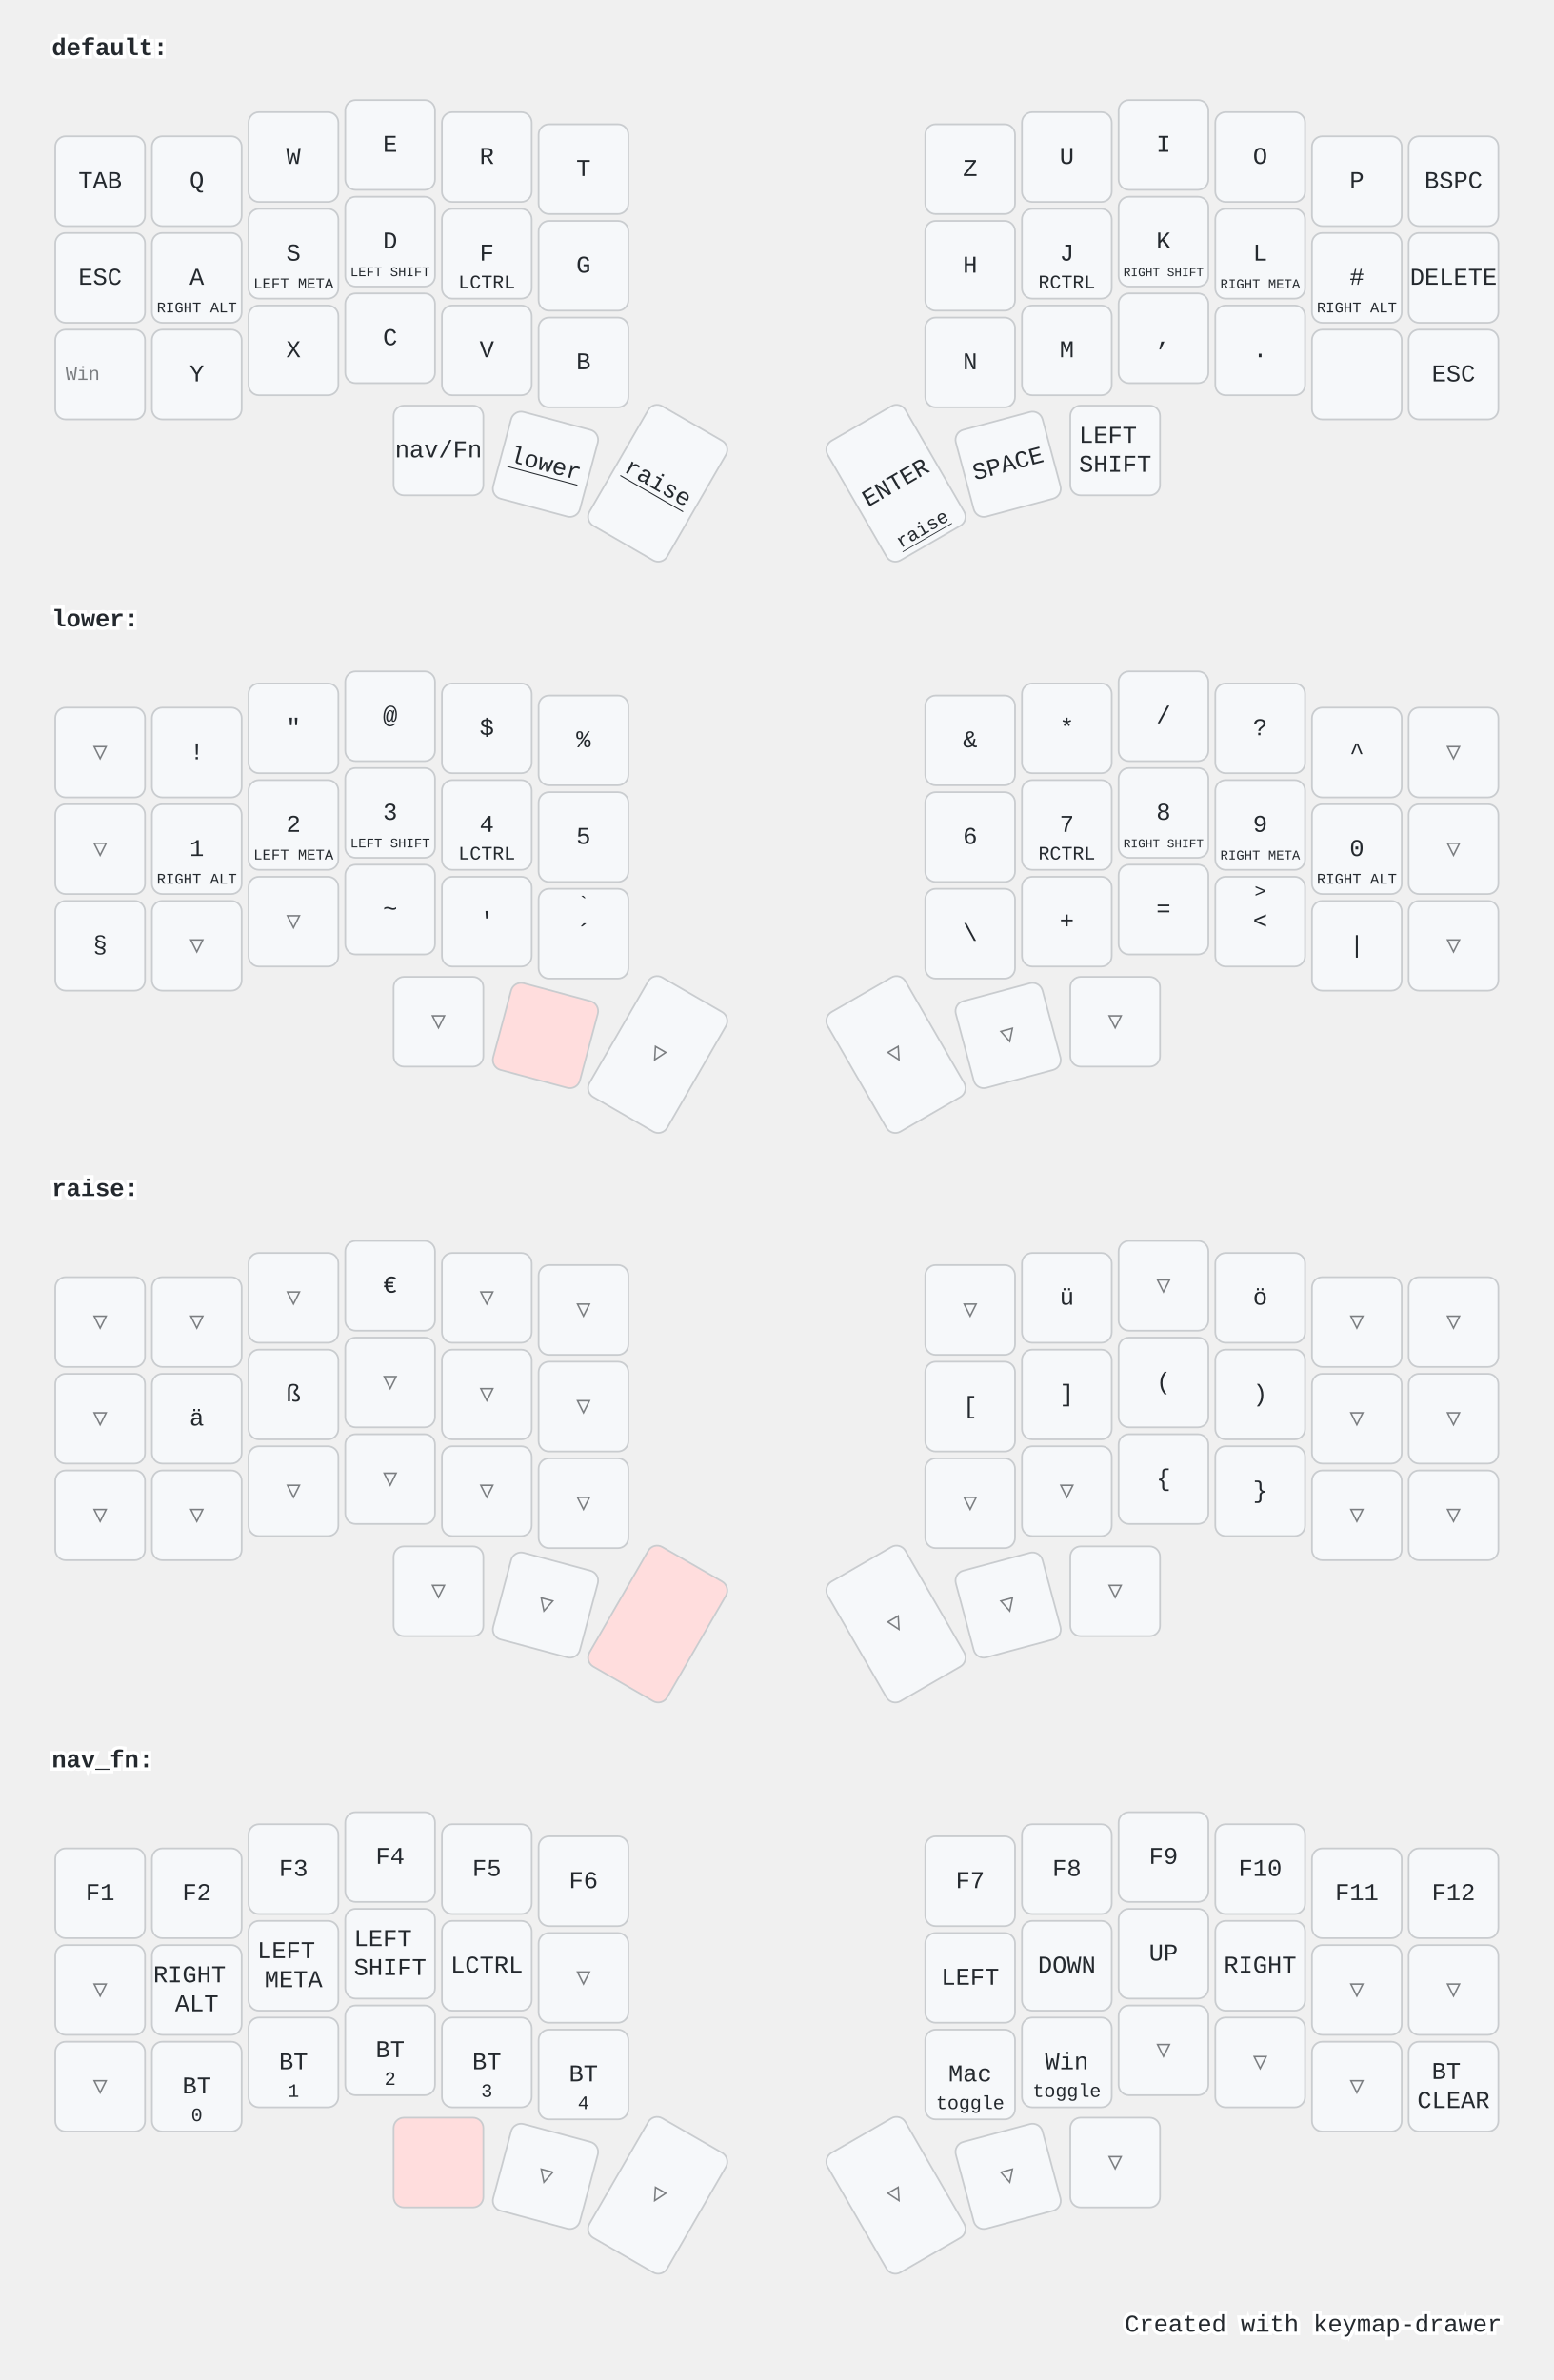
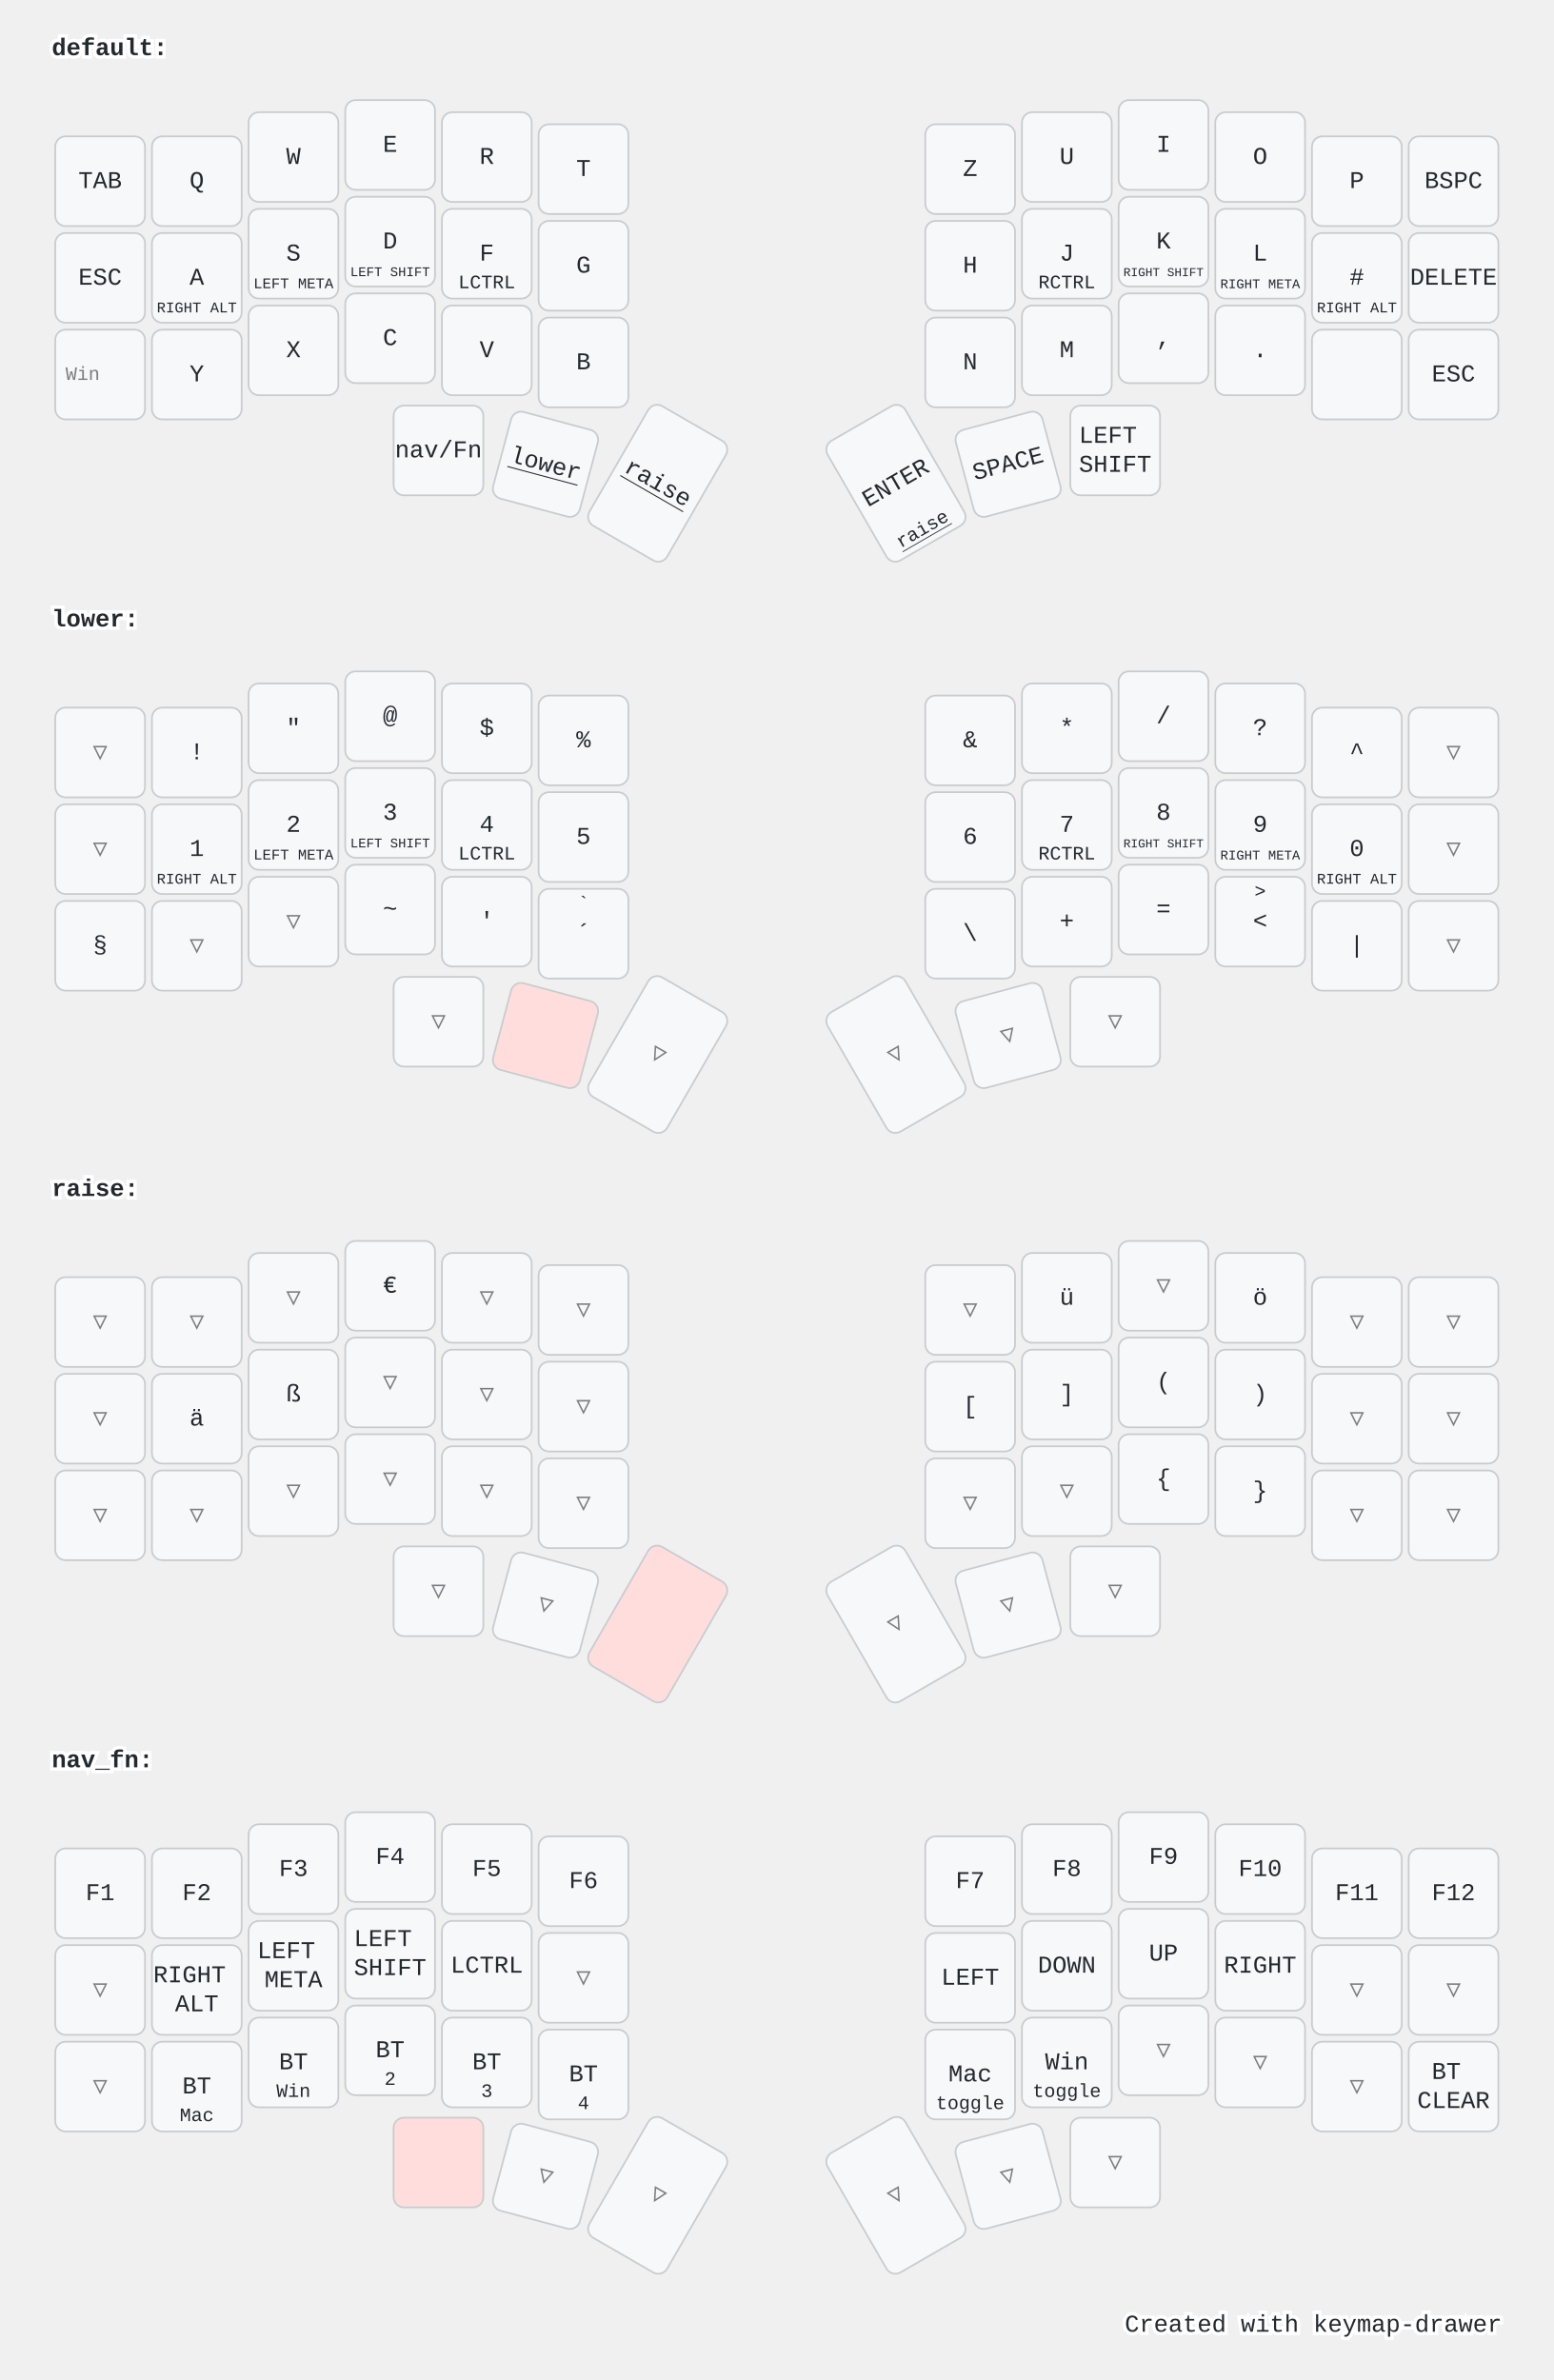
<svg xmlns="http://www.w3.org/2000/svg" width="900" height="1379" viewBox="0 0 900 1379" class="keymap">
  <style>/* inherit to force styles through use tags */
svg path {
    fill: inherit;
}

/* font and background color specifications */
svg.keymap {
    font-family: SFMono-Regular,Consolas,Liberation Mono,Menlo,monospace;
    font-size: 14px;
    font-kerning: normal;
    text-rendering: optimizeLegibility;
    fill: #24292e;
}

/* default key styling */
rect.key {
    fill: #f6f8fa;
}

rect.key, rect.combo {
    stroke: #c9cccf;
    stroke-width: 1;
}

/* default key side styling, only used is draw_key_sides is set */
rect.side {
    filter: brightness(90%);
}

/* color accent for combo boxes */
rect.combo, rect.combo-separate {
    fill: #cdf;
}

/* color accent for held keys */
rect.held, rect.combo.held {
    fill: #fdd;
}

/* color accent for ghost (optional) keys */
rect.ghost, rect.combo.ghost {
    stroke-dasharray: 4, 4;
    stroke-width: 2;
}

text {
    text-anchor: middle;
    dominant-baseline: middle;
}

/* styling for layer labels */
text.label {
    font-weight: bold;
    text-anchor: start;
    stroke: white;
    stroke-width: 4;
    paint-order: stroke;
}

/* styling for optional footer */
text.footer {
    text-anchor: end;
    dominant-baseline: auto;
    stroke: white;
    stroke-width: 4;
    paint-order: stroke;
}

/* styling for combo tap, and key non-tap label text */
text.combo, text.hold, text.shifted, text.left, text.right {
    font-size: 11px;
}

text.hold {
    text-anchor: middle;
    dominant-baseline: auto;
}

text.shifted {
    text-anchor: middle;
    dominant-baseline: hanging;
}

text.left {
    text-anchor: start;
}

text.right {
    text-anchor: end;
}

text.layer-activator {
    text-decoration: underline;
}

/* styling for hold/shifted label text in combo box */
text.combo.hold, text.combo.shifted, text.combo.left, text.combo.right {
    font-size: 8px;
}

/* lighter symbol for transparent keys */
text.trans {
    fill: #7b7e81;
}

/* styling for combo dendrons */
path.combo {
    stroke-width: 1;
    stroke: gray;
    fill: none;
}

/* Start Tabler Icons Cleanup */
/* cannot use height/width with glyphs */
.icon-tabler &gt; path {
    fill: inherit;
    stroke: inherit;
    stroke-width: 2;
}
/* hide tabler's default box */
.icon-tabler &gt; path[stroke="none"][fill="none"] {
    visibility: hidden;
}
/* End Tabler Icons Cleanup */

@media (prefers-color-scheme: dark) {
svg.keymap { fill: #d1d6db; }
rect.key { fill: #3f4750; }
rect.key, rect.combo { stroke: #60666c; }
rect.combo, rect.combo-separate { fill: #1f3d7a; }
rect.held, rect.combo.held { fill: #854747; }
text.label, text.footer { stroke: black; }
text.trans { fill: #7e8184; }
path.combo { stroke: #7f7f7f; }

}</style>
  <g transform="translate(30, 0)" class="layer-default">
    <text x="0" y="28" class="label" id="default">default:</text>
    <g transform="translate(0, 56)">
      <g transform="translate(28, 49)" class="key keypos-0">
        <rect rx="6" ry="6" x="-26" y="-26" width="52" height="52" class="key" />
        <text x="0" y="0" class="key tap">TAB</text>
      </g>
      <g transform="translate(84, 49)" class="key keypos-1">
        <rect rx="6" ry="6" x="-26" y="-26" width="52" height="52" class="key" />
        <text x="0" y="0" class="key tap">Q</text>
      </g>
      <g transform="translate(140, 35)" class="key keypos-2">
        <rect rx="6" ry="6" x="-26" y="-26" width="52" height="52" class="key" />
        <text x="0" y="0" class="key tap">W</text>
      </g>
      <g transform="translate(196, 28)" class="key keypos-3">
        <rect rx="6" ry="6" x="-26" y="-26" width="52" height="52" class="key" />
        <text x="0" y="0" class="key tap">E</text>
      </g>
      <g transform="translate(252, 35)" class="key keypos-4">
        <rect rx="6" ry="6" x="-26" y="-26" width="52" height="52" class="key" />
        <text x="0" y="0" class="key tap">R</text>
      </g>
      <g transform="translate(308, 42)" class="key keypos-5">
        <rect rx="6" ry="6" x="-26" y="-26" width="52" height="52" class="key" />
        <text x="0" y="0" class="key tap">T</text>
      </g>
      <g transform="translate(532, 42)" class="key keypos-6">
        <rect rx="6" ry="6" x="-26" y="-26" width="52" height="52" class="key" />
        <text x="0" y="0" class="key tap">Z</text>
      </g>
      <g transform="translate(588, 35)" class="key keypos-7">
        <rect rx="6" ry="6" x="-26" y="-26" width="52" height="52" class="key" />
        <text x="0" y="0" class="key tap">U</text>
      </g>
      <g transform="translate(644, 28)" class="key keypos-8">
        <rect rx="6" ry="6" x="-26" y="-26" width="52" height="52" class="key" />
        <text x="0" y="0" class="key tap">I</text>
      </g>
      <g transform="translate(700, 35)" class="key keypos-9">
        <rect rx="6" ry="6" x="-26" y="-26" width="52" height="52" class="key" />
        <text x="0" y="0" class="key tap">O</text>
      </g>
      <g transform="translate(756, 49)" class="key keypos-10">
        <rect rx="6" ry="6" x="-26" y="-26" width="52" height="52" class="key" />
        <text x="0" y="0" class="key tap">P</text>
      </g>
      <g transform="translate(812, 49)" class="key keypos-11">
        <rect rx="6" ry="6" x="-26" y="-26" width="52" height="52" class="key" />
        <text x="0" y="0" class="key tap">BSPC</text>
      </g>
      <g transform="translate(28, 105)" class="key keypos-12">
        <rect rx="6" ry="6" x="-26" y="-26" width="52" height="52" class="key" />
        <text x="0" y="0" class="key tap">ESC</text>
      </g>
      <g transform="translate(84, 105)" class="key keypos-13">
        <rect rx="6" ry="6" x="-26" y="-26" width="52" height="52" class="key" />
        <text x="0" y="0" class="key tap">A</text>
        <text x="0" y="20" class="key hold">
          <tspan style="font-size: 78%">RIGHT ALT</tspan>
        </text>
      </g>
      <g transform="translate(140, 91)" class="key keypos-14">
        <rect rx="6" ry="6" x="-26" y="-26" width="52" height="52" class="key" />
        <text x="0" y="0" class="key tap">S</text>
        <text x="0" y="20" class="key hold">
          <tspan style="font-size: 78%">LEFT META</tspan>
        </text>
      </g>
      <g transform="translate(196, 84)" class="key keypos-15">
        <rect rx="6" ry="6" x="-26" y="-26" width="52" height="52" class="key" />
        <text x="0" y="0" class="key tap">D</text>
        <text x="0" y="20" class="key hold">
          <tspan style="font-size: 70%">LEFT SHIFT</tspan>
        </text>
      </g>
      <g transform="translate(252, 91)" class="key keypos-16">
        <rect rx="6" ry="6" x="-26" y="-26" width="52" height="52" class="key" />
        <text x="0" y="0" class="key tap">F</text>
        <text x="0" y="20" class="key hold">LCTRL</text>
      </g>
      <g transform="translate(308, 98)" class="key keypos-17">
        <rect rx="6" ry="6" x="-26" y="-26" width="52" height="52" class="key" />
        <text x="0" y="0" class="key tap">G</text>
      </g>
      <g transform="translate(532, 98)" class="key keypos-18">
        <rect rx="6" ry="6" x="-26" y="-26" width="52" height="52" class="key" />
        <text x="0" y="0" class="key tap">H</text>
      </g>
      <g transform="translate(588, 91)" class="key keypos-19">
        <rect rx="6" ry="6" x="-26" y="-26" width="52" height="52" class="key" />
        <text x="0" y="0" class="key tap">J</text>
        <text x="0" y="20" class="key hold">RCTRL</text>
      </g>
      <g transform="translate(644, 84)" class="key keypos-20">
        <rect rx="6" ry="6" x="-26" y="-26" width="52" height="52" class="key" />
        <text x="0" y="0" class="key tap">K</text>
        <text x="0" y="20" class="key hold">
          <tspan style="font-size: 64%">RIGHT SHIFT</tspan>
        </text>
      </g>
      <g transform="translate(700, 91)" class="key keypos-21">
        <rect rx="6" ry="6" x="-26" y="-26" width="52" height="52" class="key" />
        <text x="0" y="0" class="key tap">L</text>
        <text x="0" y="20" class="key hold">
          <tspan style="font-size: 70%">RIGHT META</tspan>
        </text>
      </g>
      <g transform="translate(756, 105)" class="key keypos-22">
        <rect rx="6" ry="6" x="-26" y="-26" width="52" height="52" class="key" />
        <text x="0" y="0" class="key tap">#</text>
        <text x="0" y="20" class="key hold">
          <tspan style="font-size: 78%">RIGHT ALT</tspan>
        </text>
      </g>
      <g transform="translate(812, 105)" class="key keypos-23">
        <rect rx="6" ry="6" x="-26" y="-26" width="52" height="52" class="key" />
        <text x="0" y="0" class="key tap">DELETE</text>
      </g>
      <g transform="translate(28, 161)" class="key trans keypos-24">
        <rect rx="6" ry="6" x="-26" y="-26" width="52" height="52" class="key trans" />
        <text x="-20" y="0" class="key trans left">Win</text>
      </g>
      <g transform="translate(84, 161)" class="key keypos-25">
        <rect rx="6" ry="6" x="-26" y="-26" width="52" height="52" class="key" />
        <text x="0" y="0" class="key tap">Y</text>
      </g>
      <g transform="translate(140, 147)" class="key keypos-26">
        <rect rx="6" ry="6" x="-26" y="-26" width="52" height="52" class="key" />
        <text x="0" y="0" class="key tap">X</text>
      </g>
      <g transform="translate(196, 140)" class="key keypos-27">
        <rect rx="6" ry="6" x="-26" y="-26" width="52" height="52" class="key" />
        <text x="0" y="0" class="key tap">C</text>
      </g>
      <g transform="translate(252, 147)" class="key keypos-28">
        <rect rx="6" ry="6" x="-26" y="-26" width="52" height="52" class="key" />
        <text x="0" y="0" class="key tap">V</text>
      </g>
      <g transform="translate(308, 154)" class="key keypos-29">
        <rect rx="6" ry="6" x="-26" y="-26" width="52" height="52" class="key" />
        <text x="0" y="0" class="key tap">B</text>
      </g>
      <g transform="translate(532, 154)" class="key keypos-30">
        <rect rx="6" ry="6" x="-26" y="-26" width="52" height="52" class="key" />
        <text x="0" y="0" class="key tap">N</text>
      </g>
      <g transform="translate(588, 147)" class="key keypos-31">
        <rect rx="6" ry="6" x="-26" y="-26" width="52" height="52" class="key" />
        <text x="0" y="0" class="key tap">M</text>
      </g>
      <g transform="translate(644, 140)" class="key keypos-32">
        <rect rx="6" ry="6" x="-26" y="-26" width="52" height="52" class="key" />
        <text x="0" y="0" class="key tap">,</text>
      </g>
      <g transform="translate(700, 147)" class="key keypos-33">
        <rect rx="6" ry="6" x="-26" y="-26" width="52" height="52" class="key" />
        <text x="0" y="0" class="key tap">.</text>
      </g>
      <g transform="translate(756, 161)" class="key keypos-34">
        <rect rx="6" ry="6" x="-26" y="-26" width="52" height="52" class="key" />
      </g>
      <g transform="translate(812, 161)" class="key keypos-35">
        <rect rx="6" ry="6" x="-26" y="-26" width="52" height="52" class="key" />
        <text x="0" y="0" class="key tap">ESC</text>
      </g>
      <g transform="translate(224, 205)" class="key keypos-36">
        <rect rx="6" ry="6" x="-26" y="-26" width="52" height="52" class="key" />
        <text x="0" y="0" class="key tap">nav/Fn</text>
      </g>
      <g transform="translate(286, 213) rotate(15.0)" class="key keypos-37">
        <rect rx="6" ry="6" x="-26" y="-26" width="52" height="52" class="key" />
        <a href="#lower">
          <text x="0" y="0" class="key tap layer-activator">lower</text>
        </a>
      </g>
      <g transform="translate(351, 224) rotate(30.0)" class="key keypos-38">
        <rect rx="6" ry="6" x="-26" y="-40" width="52" height="80" class="key" />
        <a href="#raise">
          <text x="0" y="0" class="key tap layer-activator">raise</text>
        </a>
      </g>
      <g transform="translate(489, 224) rotate(-30.0)" class="key keypos-39">
        <rect rx="6" ry="6" x="-26" y="-40" width="52" height="80" class="key" />
        <text x="0" y="0" class="key tap">ENTER</text>
        <a href="#raise">
          <text x="0" y="34" class="key hold layer-activator">raise</text>
        </a>
      </g>
      <g transform="translate(554, 213) rotate(-15.0)" class="key keypos-40">
        <rect rx="6" ry="6" x="-26" y="-26" width="52" height="52" class="key" />
        <text x="0" y="0" class="key tap">SPACE</text>
      </g>
      <g transform="translate(616, 205)" class="key keypos-41">
        <rect rx="6" ry="6" x="-26" y="-26" width="52" height="52" class="key" />
        <text x="0" y="0" class="key tap">
          <tspan x="0" dy="-0.6em">LEFT</tspan>
          <tspan x="0" dy="1.2em">SHIFT</tspan>
        </text>
      </g>
    </g>
  </g>
  <g transform="translate(30, 331)" class="layer-lower">
    <text x="0" y="28" class="label" id="lower">lower:</text>
    <g transform="translate(0, 56)">
      <g transform="translate(28, 49)" class="key trans keypos-0">
        <rect rx="6" ry="6" x="-26" y="-26" width="52" height="52" class="key trans" />
        <text x="0" y="0" class="key trans tap">▽</text>
      </g>
      <g transform="translate(84, 49)" class="key keypos-1">
        <rect rx="6" ry="6" x="-26" y="-26" width="52" height="52" class="key" />
        <text x="0" y="0" class="key tap">!</text>
      </g>
      <g transform="translate(140, 35)" class="key keypos-2">
        <rect rx="6" ry="6" x="-26" y="-26" width="52" height="52" class="key" />
        <text x="0" y="0" class="key tap">"</text>
      </g>
      <g transform="translate(196, 28)" class="key keypos-3">
        <rect rx="6" ry="6" x="-26" y="-26" width="52" height="52" class="key" />
        <text x="0" y="0" class="key tap">@</text>
      </g>
      <g transform="translate(252, 35)" class="key keypos-4">
        <rect rx="6" ry="6" x="-26" y="-26" width="52" height="52" class="key" />
        <text x="0" y="0" class="key tap">$</text>
      </g>
      <g transform="translate(308, 42)" class="key keypos-5">
        <rect rx="6" ry="6" x="-26" y="-26" width="52" height="52" class="key" />
        <text x="0" y="0" class="key tap">%</text>
      </g>
      <g transform="translate(532, 42)" class="key keypos-6">
        <rect rx="6" ry="6" x="-26" y="-26" width="52" height="52" class="key" />
        <text x="0" y="0" class="key tap">&amp;</text>
      </g>
      <g transform="translate(588, 35)" class="key keypos-7">
        <rect rx="6" ry="6" x="-26" y="-26" width="52" height="52" class="key" />
        <text x="0" y="0" class="key tap">*</text>
      </g>
      <g transform="translate(644, 28)" class="key keypos-8">
        <rect rx="6" ry="6" x="-26" y="-26" width="52" height="52" class="key" />
        <text x="0" y="0" class="key tap">/</text>
      </g>
      <g transform="translate(700, 35)" class="key keypos-9">
        <rect rx="6" ry="6" x="-26" y="-26" width="52" height="52" class="key" />
        <text x="0" y="0" class="key tap">?</text>
      </g>
      <g transform="translate(756, 49)" class="key keypos-10">
        <rect rx="6" ry="6" x="-26" y="-26" width="52" height="52" class="key" />
        <text x="0" y="0" class="key tap">^</text>
      </g>
      <g transform="translate(812, 49)" class="key trans keypos-11">
        <rect rx="6" ry="6" x="-26" y="-26" width="52" height="52" class="key trans" />
        <text x="0" y="0" class="key trans tap">▽</text>
      </g>
      <g transform="translate(28, 105)" class="key trans keypos-12">
        <rect rx="6" ry="6" x="-26" y="-26" width="52" height="52" class="key trans" />
        <text x="0" y="0" class="key trans tap">▽</text>
      </g>
      <g transform="translate(84, 105)" class="key keypos-13">
        <rect rx="6" ry="6" x="-26" y="-26" width="52" height="52" class="key" />
        <text x="0" y="0" class="key tap">1</text>
        <text x="0" y="20" class="key hold">
          <tspan style="font-size: 78%">RIGHT ALT</tspan>
        </text>
      </g>
      <g transform="translate(140, 91)" class="key keypos-14">
        <rect rx="6" ry="6" x="-26" y="-26" width="52" height="52" class="key" />
        <text x="0" y="0" class="key tap">2</text>
        <text x="0" y="20" class="key hold">
          <tspan style="font-size: 78%">LEFT META</tspan>
        </text>
      </g>
      <g transform="translate(196, 84)" class="key keypos-15">
        <rect rx="6" ry="6" x="-26" y="-26" width="52" height="52" class="key" />
        <text x="0" y="0" class="key tap">3</text>
        <text x="0" y="20" class="key hold">
          <tspan style="font-size: 70%">LEFT SHIFT</tspan>
        </text>
      </g>
      <g transform="translate(252, 91)" class="key keypos-16">
        <rect rx="6" ry="6" x="-26" y="-26" width="52" height="52" class="key" />
        <text x="0" y="0" class="key tap">4</text>
        <text x="0" y="20" class="key hold">LCTRL</text>
      </g>
      <g transform="translate(308, 98)" class="key keypos-17">
        <rect rx="6" ry="6" x="-26" y="-26" width="52" height="52" class="key" />
        <text x="0" y="0" class="key tap">5</text>
      </g>
      <g transform="translate(532, 98)" class="key keypos-18">
        <rect rx="6" ry="6" x="-26" y="-26" width="52" height="52" class="key" />
        <text x="0" y="0" class="key tap">6</text>
      </g>
      <g transform="translate(588, 91)" class="key keypos-19">
        <rect rx="6" ry="6" x="-26" y="-26" width="52" height="52" class="key" />
        <text x="0" y="0" class="key tap">7</text>
        <text x="0" y="20" class="key hold">RCTRL</text>
      </g>
      <g transform="translate(644, 84)" class="key keypos-20">
        <rect rx="6" ry="6" x="-26" y="-26" width="52" height="52" class="key" />
        <text x="0" y="0" class="key tap">8</text>
        <text x="0" y="20" class="key hold">
          <tspan style="font-size: 64%">RIGHT SHIFT</tspan>
        </text>
      </g>
      <g transform="translate(700, 91)" class="key keypos-21">
        <rect rx="6" ry="6" x="-26" y="-26" width="52" height="52" class="key" />
        <text x="0" y="0" class="key tap">9</text>
        <text x="0" y="20" class="key hold">
          <tspan style="font-size: 70%">RIGHT META</tspan>
        </text>
      </g>
      <g transform="translate(756, 105)" class="key keypos-22">
        <rect rx="6" ry="6" x="-26" y="-26" width="52" height="52" class="key" />
        <text x="0" y="0" class="key tap">0</text>
        <text x="0" y="20" class="key hold">
          <tspan style="font-size: 78%">RIGHT ALT</tspan>
        </text>
      </g>
      <g transform="translate(812, 105)" class="key trans keypos-23">
        <rect rx="6" ry="6" x="-26" y="-26" width="52" height="52" class="key trans" />
        <text x="0" y="0" class="key trans tap">▽</text>
      </g>
      <g transform="translate(28, 161)" class="key keypos-24">
        <rect rx="6" ry="6" x="-26" y="-26" width="52" height="52" class="key" />
        <text x="0" y="0" class="key tap">§</text>
      </g>
      <g transform="translate(84, 161)" class="key trans keypos-25">
        <rect rx="6" ry="6" x="-26" y="-26" width="52" height="52" class="key trans" />
        <text x="0" y="0" class="key trans tap">▽</text>
      </g>
      <g transform="translate(140, 147)" class="key trans keypos-26">
        <rect rx="6" ry="6" x="-26" y="-26" width="52" height="52" class="key trans" />
        <text x="0" y="0" class="key trans tap">▽</text>
      </g>
      <g transform="translate(196, 140)" class="key keypos-27">
        <rect rx="6" ry="6" x="-26" y="-26" width="52" height="52" class="key" />
        <text x="0" y="0" class="key tap">~</text>
      </g>
      <g transform="translate(252, 147)" class="key keypos-28">
        <rect rx="6" ry="6" x="-26" y="-26" width="52" height="52" class="key" />
        <text x="0" y="0" class="key tap">'</text>
      </g>
      <g transform="translate(308, 154)" class="key keypos-29">
        <rect rx="6" ry="6" x="-26" y="-26" width="52" height="52" class="key" />
        <text x="0" y="0" class="key tap">´</text>
        <text x="0" y="-20" class="key shifted">`</text>
      </g>
      <g transform="translate(532, 154)" class="key keypos-30">
        <rect rx="6" ry="6" x="-26" y="-26" width="52" height="52" class="key" />
        <text x="0" y="0" class="key tap">\</text>
      </g>
      <g transform="translate(588, 147)" class="key keypos-31">
        <rect rx="6" ry="6" x="-26" y="-26" width="52" height="52" class="key" />
        <text x="0" y="0" class="key tap">+</text>
      </g>
      <g transform="translate(644, 140)" class="key keypos-32">
        <rect rx="6" ry="6" x="-26" y="-26" width="52" height="52" class="key" />
        <text x="0" y="0" class="key tap">=</text>
      </g>
      <g transform="translate(700, 147)" class="key keypos-33">
        <rect rx="6" ry="6" x="-26" y="-26" width="52" height="52" class="key" />
        <text x="0" y="0" class="key tap">&lt;</text>
        <text x="0" y="-20" class="key shifted">&gt;</text>
      </g>
      <g transform="translate(756, 161)" class="key keypos-34">
        <rect rx="6" ry="6" x="-26" y="-26" width="52" height="52" class="key" />
        <text x="0" y="0" class="key tap">|</text>
      </g>
      <g transform="translate(812, 161)" class="key trans keypos-35">
        <rect rx="6" ry="6" x="-26" y="-26" width="52" height="52" class="key trans" />
        <text x="0" y="0" class="key trans tap">▽</text>
      </g>
      <g transform="translate(224, 205)" class="key trans keypos-36">
        <rect rx="6" ry="6" x="-26" y="-26" width="52" height="52" class="key trans" />
        <text x="0" y="0" class="key trans tap">▽</text>
      </g>
      <g transform="translate(286, 213) rotate(15.0)" class="key held keypos-37">
        <rect rx="6" ry="6" x="-26" y="-26" width="52" height="52" class="key held" />
      </g>
      <g transform="translate(351, 224) rotate(30.0)" class="key trans keypos-38">
        <rect rx="6" ry="6" x="-26" y="-40" width="52" height="80" class="key trans" />
        <text x="0" y="0" class="key trans tap">▽</text>
      </g>
      <g transform="translate(489, 224) rotate(-30.0)" class="key trans keypos-39">
        <rect rx="6" ry="6" x="-26" y="-40" width="52" height="80" class="key trans" />
        <text x="0" y="0" class="key trans tap">▽</text>
      </g>
      <g transform="translate(554, 213) rotate(-15.0)" class="key trans keypos-40">
        <rect rx="6" ry="6" x="-26" y="-26" width="52" height="52" class="key trans" />
        <text x="0" y="0" class="key trans tap">▽</text>
      </g>
      <g transform="translate(616, 205)" class="key trans keypos-41">
        <rect rx="6" ry="6" x="-26" y="-26" width="52" height="52" class="key trans" />
        <text x="0" y="0" class="key trans tap">▽</text>
      </g>
    </g>
  </g>
  <g transform="translate(30, 661)" class="layer-raise">
    <text x="0" y="28" class="label" id="raise">raise:</text>
    <g transform="translate(0, 56)">
      <g transform="translate(28, 49)" class="key trans keypos-0">
        <rect rx="6" ry="6" x="-26" y="-26" width="52" height="52" class="key trans" />
        <text x="0" y="0" class="key trans tap">▽</text>
      </g>
      <g transform="translate(84, 49)" class="key trans keypos-1">
        <rect rx="6" ry="6" x="-26" y="-26" width="52" height="52" class="key trans" />
        <text x="0" y="0" class="key trans tap">▽</text>
      </g>
      <g transform="translate(140, 35)" class="key trans keypos-2">
        <rect rx="6" ry="6" x="-26" y="-26" width="52" height="52" class="key trans" />
        <text x="0" y="0" class="key trans tap">▽</text>
      </g>
      <g transform="translate(196, 28)" class="key keypos-3">
        <rect rx="6" ry="6" x="-26" y="-26" width="52" height="52" class="key" />
        <text x="0" y="0" class="key tap">€</text>
      </g>
      <g transform="translate(252, 35)" class="key trans keypos-4">
        <rect rx="6" ry="6" x="-26" y="-26" width="52" height="52" class="key trans" />
        <text x="0" y="0" class="key trans tap">▽</text>
      </g>
      <g transform="translate(308, 42)" class="key trans keypos-5">
        <rect rx="6" ry="6" x="-26" y="-26" width="52" height="52" class="key trans" />
        <text x="0" y="0" class="key trans tap">▽</text>
      </g>
      <g transform="translate(532, 42)" class="key trans keypos-6">
        <rect rx="6" ry="6" x="-26" y="-26" width="52" height="52" class="key trans" />
        <text x="0" y="0" class="key trans tap">▽</text>
      </g>
      <g transform="translate(588, 35)" class="key keypos-7">
        <rect rx="6" ry="6" x="-26" y="-26" width="52" height="52" class="key" />
        <text x="0" y="0" class="key tap">ü</text>
      </g>
      <g transform="translate(644, 28)" class="key trans keypos-8">
        <rect rx="6" ry="6" x="-26" y="-26" width="52" height="52" class="key trans" />
        <text x="0" y="0" class="key trans tap">▽</text>
      </g>
      <g transform="translate(700, 35)" class="key keypos-9">
        <rect rx="6" ry="6" x="-26" y="-26" width="52" height="52" class="key" />
        <text x="0" y="0" class="key tap">ö</text>
      </g>
      <g transform="translate(756, 49)" class="key trans keypos-10">
        <rect rx="6" ry="6" x="-26" y="-26" width="52" height="52" class="key trans" />
        <text x="0" y="0" class="key trans tap">▽</text>
      </g>
      <g transform="translate(812, 49)" class="key trans keypos-11">
        <rect rx="6" ry="6" x="-26" y="-26" width="52" height="52" class="key trans" />
        <text x="0" y="0" class="key trans tap">▽</text>
      </g>
      <g transform="translate(28, 105)" class="key trans keypos-12">
        <rect rx="6" ry="6" x="-26" y="-26" width="52" height="52" class="key trans" />
        <text x="0" y="0" class="key trans tap">▽</text>
      </g>
      <g transform="translate(84, 105)" class="key keypos-13">
        <rect rx="6" ry="6" x="-26" y="-26" width="52" height="52" class="key" />
        <text x="0" y="0" class="key tap">ä</text>
      </g>
      <g transform="translate(140, 91)" class="key keypos-14">
        <rect rx="6" ry="6" x="-26" y="-26" width="52" height="52" class="key" />
        <text x="0" y="0" class="key tap">ß</text>
      </g>
      <g transform="translate(196, 84)" class="key trans keypos-15">
        <rect rx="6" ry="6" x="-26" y="-26" width="52" height="52" class="key trans" />
        <text x="0" y="0" class="key trans tap">▽</text>
      </g>
      <g transform="translate(252, 91)" class="key trans keypos-16">
        <rect rx="6" ry="6" x="-26" y="-26" width="52" height="52" class="key trans" />
        <text x="0" y="0" class="key trans tap">▽</text>
      </g>
      <g transform="translate(308, 98)" class="key trans keypos-17">
        <rect rx="6" ry="6" x="-26" y="-26" width="52" height="52" class="key trans" />
        <text x="0" y="0" class="key trans tap">▽</text>
      </g>
      <g transform="translate(532, 98)" class="key keypos-18">
        <rect rx="6" ry="6" x="-26" y="-26" width="52" height="52" class="key" />
        <text x="0" y="0" class="key tap">[</text>
      </g>
      <g transform="translate(588, 91)" class="key keypos-19">
        <rect rx="6" ry="6" x="-26" y="-26" width="52" height="52" class="key" />
        <text x="0" y="0" class="key tap">]</text>
      </g>
      <g transform="translate(644, 84)" class="key keypos-20">
        <rect rx="6" ry="6" x="-26" y="-26" width="52" height="52" class="key" />
        <text x="0" y="0" class="key tap">(</text>
      </g>
      <g transform="translate(700, 91)" class="key keypos-21">
        <rect rx="6" ry="6" x="-26" y="-26" width="52" height="52" class="key" />
        <text x="0" y="0" class="key tap">)</text>
      </g>
      <g transform="translate(756, 105)" class="key trans keypos-22">
        <rect rx="6" ry="6" x="-26" y="-26" width="52" height="52" class="key trans" />
        <text x="0" y="0" class="key trans tap">▽</text>
      </g>
      <g transform="translate(812, 105)" class="key trans keypos-23">
        <rect rx="6" ry="6" x="-26" y="-26" width="52" height="52" class="key trans" />
        <text x="0" y="0" class="key trans tap">▽</text>
      </g>
      <g transform="translate(28, 161)" class="key trans keypos-24">
        <rect rx="6" ry="6" x="-26" y="-26" width="52" height="52" class="key trans" />
        <text x="0" y="0" class="key trans tap">▽</text>
      </g>
      <g transform="translate(84, 161)" class="key trans keypos-25">
        <rect rx="6" ry="6" x="-26" y="-26" width="52" height="52" class="key trans" />
        <text x="0" y="0" class="key trans tap">▽</text>
      </g>
      <g transform="translate(140, 147)" class="key trans keypos-26">
        <rect rx="6" ry="6" x="-26" y="-26" width="52" height="52" class="key trans" />
        <text x="0" y="0" class="key trans tap">▽</text>
      </g>
      <g transform="translate(196, 140)" class="key trans keypos-27">
        <rect rx="6" ry="6" x="-26" y="-26" width="52" height="52" class="key trans" />
        <text x="0" y="0" class="key trans tap">▽</text>
      </g>
      <g transform="translate(252, 147)" class="key trans keypos-28">
        <rect rx="6" ry="6" x="-26" y="-26" width="52" height="52" class="key trans" />
        <text x="0" y="0" class="key trans tap">▽</text>
      </g>
      <g transform="translate(308, 154)" class="key trans keypos-29">
        <rect rx="6" ry="6" x="-26" y="-26" width="52" height="52" class="key trans" />
        <text x="0" y="0" class="key trans tap">▽</text>
      </g>
      <g transform="translate(532, 154)" class="key trans keypos-30">
        <rect rx="6" ry="6" x="-26" y="-26" width="52" height="52" class="key trans" />
        <text x="0" y="0" class="key trans tap">▽</text>
      </g>
      <g transform="translate(588, 147)" class="key trans keypos-31">
        <rect rx="6" ry="6" x="-26" y="-26" width="52" height="52" class="key trans" />
        <text x="0" y="0" class="key trans tap">▽</text>
      </g>
      <g transform="translate(644, 140)" class="key keypos-32">
        <rect rx="6" ry="6" x="-26" y="-26" width="52" height="52" class="key" />
        <text x="0" y="0" class="key tap">{</text>
      </g>
      <g transform="translate(700, 147)" class="key keypos-33">
        <rect rx="6" ry="6" x="-26" y="-26" width="52" height="52" class="key" />
        <text x="0" y="0" class="key tap">}</text>
      </g>
      <g transform="translate(756, 161)" class="key trans keypos-34">
        <rect rx="6" ry="6" x="-26" y="-26" width="52" height="52" class="key trans" />
        <text x="0" y="0" class="key trans tap">▽</text>
      </g>
      <g transform="translate(812, 161)" class="key trans keypos-35">
        <rect rx="6" ry="6" x="-26" y="-26" width="52" height="52" class="key trans" />
        <text x="0" y="0" class="key trans tap">▽</text>
      </g>
      <g transform="translate(224, 205)" class="key trans keypos-36">
        <rect rx="6" ry="6" x="-26" y="-26" width="52" height="52" class="key trans" />
        <text x="0" y="0" class="key trans tap">▽</text>
      </g>
      <g transform="translate(286, 213) rotate(15.0)" class="key trans keypos-37">
        <rect rx="6" ry="6" x="-26" y="-26" width="52" height="52" class="key trans" />
        <text x="0" y="0" class="key trans tap">▽</text>
      </g>
      <g transform="translate(351, 224) rotate(30.0)" class="key held keypos-38">
        <rect rx="6" ry="6" x="-26" y="-40" width="52" height="80" class="key held" />
      </g>
      <g transform="translate(489, 224) rotate(-30.0)" class="key trans keypos-39">
        <rect rx="6" ry="6" x="-26" y="-40" width="52" height="80" class="key trans" />
        <text x="0" y="0" class="key trans tap">▽</text>
      </g>
      <g transform="translate(554, 213) rotate(-15.0)" class="key trans keypos-40">
        <rect rx="6" ry="6" x="-26" y="-26" width="52" height="52" class="key trans" />
        <text x="0" y="0" class="key trans tap">▽</text>
      </g>
      <g transform="translate(616, 205)" class="key trans keypos-41">
        <rect rx="6" ry="6" x="-26" y="-26" width="52" height="52" class="key trans" />
        <text x="0" y="0" class="key trans tap">▽</text>
      </g>
    </g>
  </g>
  <g transform="translate(30, 992)" class="layer-nav_fn">
    <text x="0" y="28" class="label" id="nav_fn">nav_fn:</text>
    <g transform="translate(0, 56)">
      <g transform="translate(28, 49)" class="key keypos-0">
        <rect rx="6" ry="6" x="-26" y="-26" width="52" height="52" class="key" />
        <text x="0" y="0" class="key tap">F1</text>
      </g>
      <g transform="translate(84, 49)" class="key keypos-1">
        <rect rx="6" ry="6" x="-26" y="-26" width="52" height="52" class="key" />
        <text x="0" y="0" class="key tap">F2</text>
      </g>
      <g transform="translate(140, 35)" class="key keypos-2">
        <rect rx="6" ry="6" x="-26" y="-26" width="52" height="52" class="key" />
        <text x="0" y="0" class="key tap">F3</text>
      </g>
      <g transform="translate(196, 28)" class="key keypos-3">
        <rect rx="6" ry="6" x="-26" y="-26" width="52" height="52" class="key" />
        <text x="0" y="0" class="key tap">F4</text>
      </g>
      <g transform="translate(252, 35)" class="key keypos-4">
        <rect rx="6" ry="6" x="-26" y="-26" width="52" height="52" class="key" />
        <text x="0" y="0" class="key tap">F5</text>
      </g>
      <g transform="translate(308, 42)" class="key keypos-5">
        <rect rx="6" ry="6" x="-26" y="-26" width="52" height="52" class="key" />
        <text x="0" y="0" class="key tap">F6</text>
      </g>
      <g transform="translate(532, 42)" class="key keypos-6">
        <rect rx="6" ry="6" x="-26" y="-26" width="52" height="52" class="key" />
        <text x="0" y="0" class="key tap">F7</text>
      </g>
      <g transform="translate(588, 35)" class="key keypos-7">
        <rect rx="6" ry="6" x="-26" y="-26" width="52" height="52" class="key" />
        <text x="0" y="0" class="key tap">F8</text>
      </g>
      <g transform="translate(644, 28)" class="key keypos-8">
        <rect rx="6" ry="6" x="-26" y="-26" width="52" height="52" class="key" />
        <text x="0" y="0" class="key tap">F9</text>
      </g>
      <g transform="translate(700, 35)" class="key keypos-9">
        <rect rx="6" ry="6" x="-26" y="-26" width="52" height="52" class="key" />
        <text x="0" y="0" class="key tap">F10</text>
      </g>
      <g transform="translate(756, 49)" class="key keypos-10">
        <rect rx="6" ry="6" x="-26" y="-26" width="52" height="52" class="key" />
        <text x="0" y="0" class="key tap">F11</text>
      </g>
      <g transform="translate(812, 49)" class="key keypos-11">
        <rect rx="6" ry="6" x="-26" y="-26" width="52" height="52" class="key" />
        <text x="0" y="0" class="key tap">F12</text>
      </g>
      <g transform="translate(28, 105)" class="key trans keypos-12">
        <rect rx="6" ry="6" x="-26" y="-26" width="52" height="52" class="key trans" />
        <text x="0" y="0" class="key trans tap">▽</text>
      </g>
      <g transform="translate(84, 105)" class="key keypos-13">
        <rect rx="6" ry="6" x="-26" y="-26" width="52" height="52" class="key" />
        <text x="0" y="0" class="key tap">
          <tspan x="0" dy="-0.6em">RIGHT</tspan>
          <tspan x="0" dy="1.2em">ALT</tspan>
        </text>
      </g>
      <g transform="translate(140, 91)" class="key keypos-14">
        <rect rx="6" ry="6" x="-26" y="-26" width="52" height="52" class="key" />
        <text x="0" y="0" class="key tap">
          <tspan x="0" dy="-0.6em">LEFT</tspan>
          <tspan x="0" dy="1.2em">META</tspan>
        </text>
      </g>
      <g transform="translate(196, 84)" class="key keypos-15">
        <rect rx="6" ry="6" x="-26" y="-26" width="52" height="52" class="key" />
        <text x="0" y="0" class="key tap">
          <tspan x="0" dy="-0.6em">LEFT</tspan>
          <tspan x="0" dy="1.2em">SHIFT</tspan>
        </text>
      </g>
      <g transform="translate(252, 91)" class="key keypos-16">
        <rect rx="6" ry="6" x="-26" y="-26" width="52" height="52" class="key" />
        <text x="0" y="0" class="key tap">LCTRL</text>
      </g>
      <g transform="translate(308, 98)" class="key trans keypos-17">
        <rect rx="6" ry="6" x="-26" y="-26" width="52" height="52" class="key trans" />
        <text x="0" y="0" class="key trans tap">▽</text>
      </g>
      <g transform="translate(532, 98)" class="key keypos-18">
        <rect rx="6" ry="6" x="-26" y="-26" width="52" height="52" class="key" />
        <text x="0" y="0" class="key tap">LEFT</text>
      </g>
      <g transform="translate(588, 91)" class="key keypos-19">
        <rect rx="6" ry="6" x="-26" y="-26" width="52" height="52" class="key" />
        <text x="0" y="0" class="key tap">DOWN</text>
      </g>
      <g transform="translate(644, 84)" class="key keypos-20">
        <rect rx="6" ry="6" x="-26" y="-26" width="52" height="52" class="key" />
        <text x="0" y="0" class="key tap">UP</text>
      </g>
      <g transform="translate(700, 91)" class="key keypos-21">
        <rect rx="6" ry="6" x="-26" y="-26" width="52" height="52" class="key" />
        <text x="0" y="0" class="key tap">RIGHT</text>
      </g>
      <g transform="translate(756, 105)" class="key trans keypos-22">
        <rect rx="6" ry="6" x="-26" y="-26" width="52" height="52" class="key trans" />
        <text x="0" y="0" class="key trans tap">▽</text>
      </g>
      <g transform="translate(812, 105)" class="key trans keypos-23">
        <rect rx="6" ry="6" x="-26" y="-26" width="52" height="52" class="key trans" />
        <text x="0" y="0" class="key trans tap">▽</text>
      </g>
      <g transform="translate(28, 161)" class="key trans keypos-24">
        <rect rx="6" ry="6" x="-26" y="-26" width="52" height="52" class="key trans" />
        <text x="0" y="0" class="key trans tap">▽</text>
      </g>
      <g transform="translate(84, 161)" class="key keypos-25">
        <rect rx="6" ry="6" x="-26" y="-26" width="52" height="52" class="key" />
        <text x="0" y="0" class="key tap">BT</text>
-         <text x="0" y="20" class="key hold">0</text>
+         <text x="0" y="20" class="key hold">Mac</text>
      </g>
      <g transform="translate(140, 147)" class="key keypos-26">
        <rect rx="6" ry="6" x="-26" y="-26" width="52" height="52" class="key" />
        <text x="0" y="0" class="key tap">BT</text>
-         <text x="0" y="20" class="key hold">1</text>
+         <text x="0" y="20" class="key hold">Win</text>
      </g>
      <g transform="translate(196, 140)" class="key keypos-27">
        <rect rx="6" ry="6" x="-26" y="-26" width="52" height="52" class="key" />
        <text x="0" y="0" class="key tap">BT</text>
        <text x="0" y="20" class="key hold">2</text>
      </g>
      <g transform="translate(252, 147)" class="key keypos-28">
        <rect rx="6" ry="6" x="-26" y="-26" width="52" height="52" class="key" />
        <text x="0" y="0" class="key tap">BT</text>
        <text x="0" y="20" class="key hold">3</text>
      </g>
      <g transform="translate(308, 154)" class="key keypos-29">
        <rect rx="6" ry="6" x="-26" y="-26" width="52" height="52" class="key" />
        <text x="0" y="0" class="key tap">BT</text>
        <text x="0" y="20" class="key hold">4</text>
      </g>
      <g transform="translate(532, 154)" class="key keypos-30">
        <rect rx="6" ry="6" x="-26" y="-26" width="52" height="52" class="key" />
        <text x="0" y="0" class="key tap">Mac</text>
        <text x="0" y="20" class="key hold">toggle</text>
      </g>
      <g transform="translate(588, 147)" class="key keypos-31">
        <rect rx="6" ry="6" x="-26" y="-26" width="52" height="52" class="key" />
        <text x="0" y="0" class="key tap">Win</text>
        <text x="0" y="20" class="key hold">toggle</text>
      </g>
      <g transform="translate(644, 140)" class="key trans keypos-32">
        <rect rx="6" ry="6" x="-26" y="-26" width="52" height="52" class="key trans" />
        <text x="0" y="0" class="key trans tap">▽</text>
      </g>
      <g transform="translate(700, 147)" class="key trans keypos-33">
        <rect rx="6" ry="6" x="-26" y="-26" width="52" height="52" class="key trans" />
        <text x="0" y="0" class="key trans tap">▽</text>
      </g>
      <g transform="translate(756, 161)" class="key trans keypos-34">
        <rect rx="6" ry="6" x="-26" y="-26" width="52" height="52" class="key trans" />
        <text x="0" y="0" class="key trans tap">▽</text>
      </g>
      <g transform="translate(812, 161)" class="key keypos-35">
        <rect rx="6" ry="6" x="-26" y="-26" width="52" height="52" class="key" />
        <text x="0" y="0" class="key tap">
          <tspan x="0" dy="-0.6em">BT</tspan>
          <tspan x="0" dy="1.2em">CLEAR</tspan>
        </text>
      </g>
      <g transform="translate(224, 205)" class="key held keypos-36">
        <rect rx="6" ry="6" x="-26" y="-26" width="52" height="52" class="key held" />
      </g>
      <g transform="translate(286, 213) rotate(15.0)" class="key trans keypos-37">
        <rect rx="6" ry="6" x="-26" y="-26" width="52" height="52" class="key trans" />
        <text x="0" y="0" class="key trans tap">▽</text>
      </g>
      <g transform="translate(351, 224) rotate(30.0)" class="key trans keypos-38">
        <rect rx="6" ry="6" x="-26" y="-40" width="52" height="80" class="key trans" />
        <text x="0" y="0" class="key trans tap">▽</text>
      </g>
      <g transform="translate(489, 224) rotate(-30.0)" class="key trans keypos-39">
        <rect rx="6" ry="6" x="-26" y="-40" width="52" height="80" class="key trans" />
        <text x="0" y="0" class="key trans tap">▽</text>
      </g>
      <g transform="translate(554, 213) rotate(-15.0)" class="key trans keypos-40">
        <rect rx="6" ry="6" x="-26" y="-26" width="52" height="52" class="key trans" />
        <text x="0" y="0" class="key trans tap">▽</text>
      </g>
      <g transform="translate(616, 205)" class="key trans keypos-41">
        <rect rx="6" ry="6" x="-26" y="-26" width="52" height="52" class="key trans" />
        <text x="0" y="0" class="key trans tap">▽</text>
      </g>
    </g>
  </g>
  <text x="870.0" y="1351.0" class="footer">Created with <a href="https://github.com/caksoylar/keymap-drawer">keymap-drawer</a>
  </text>
</svg>
